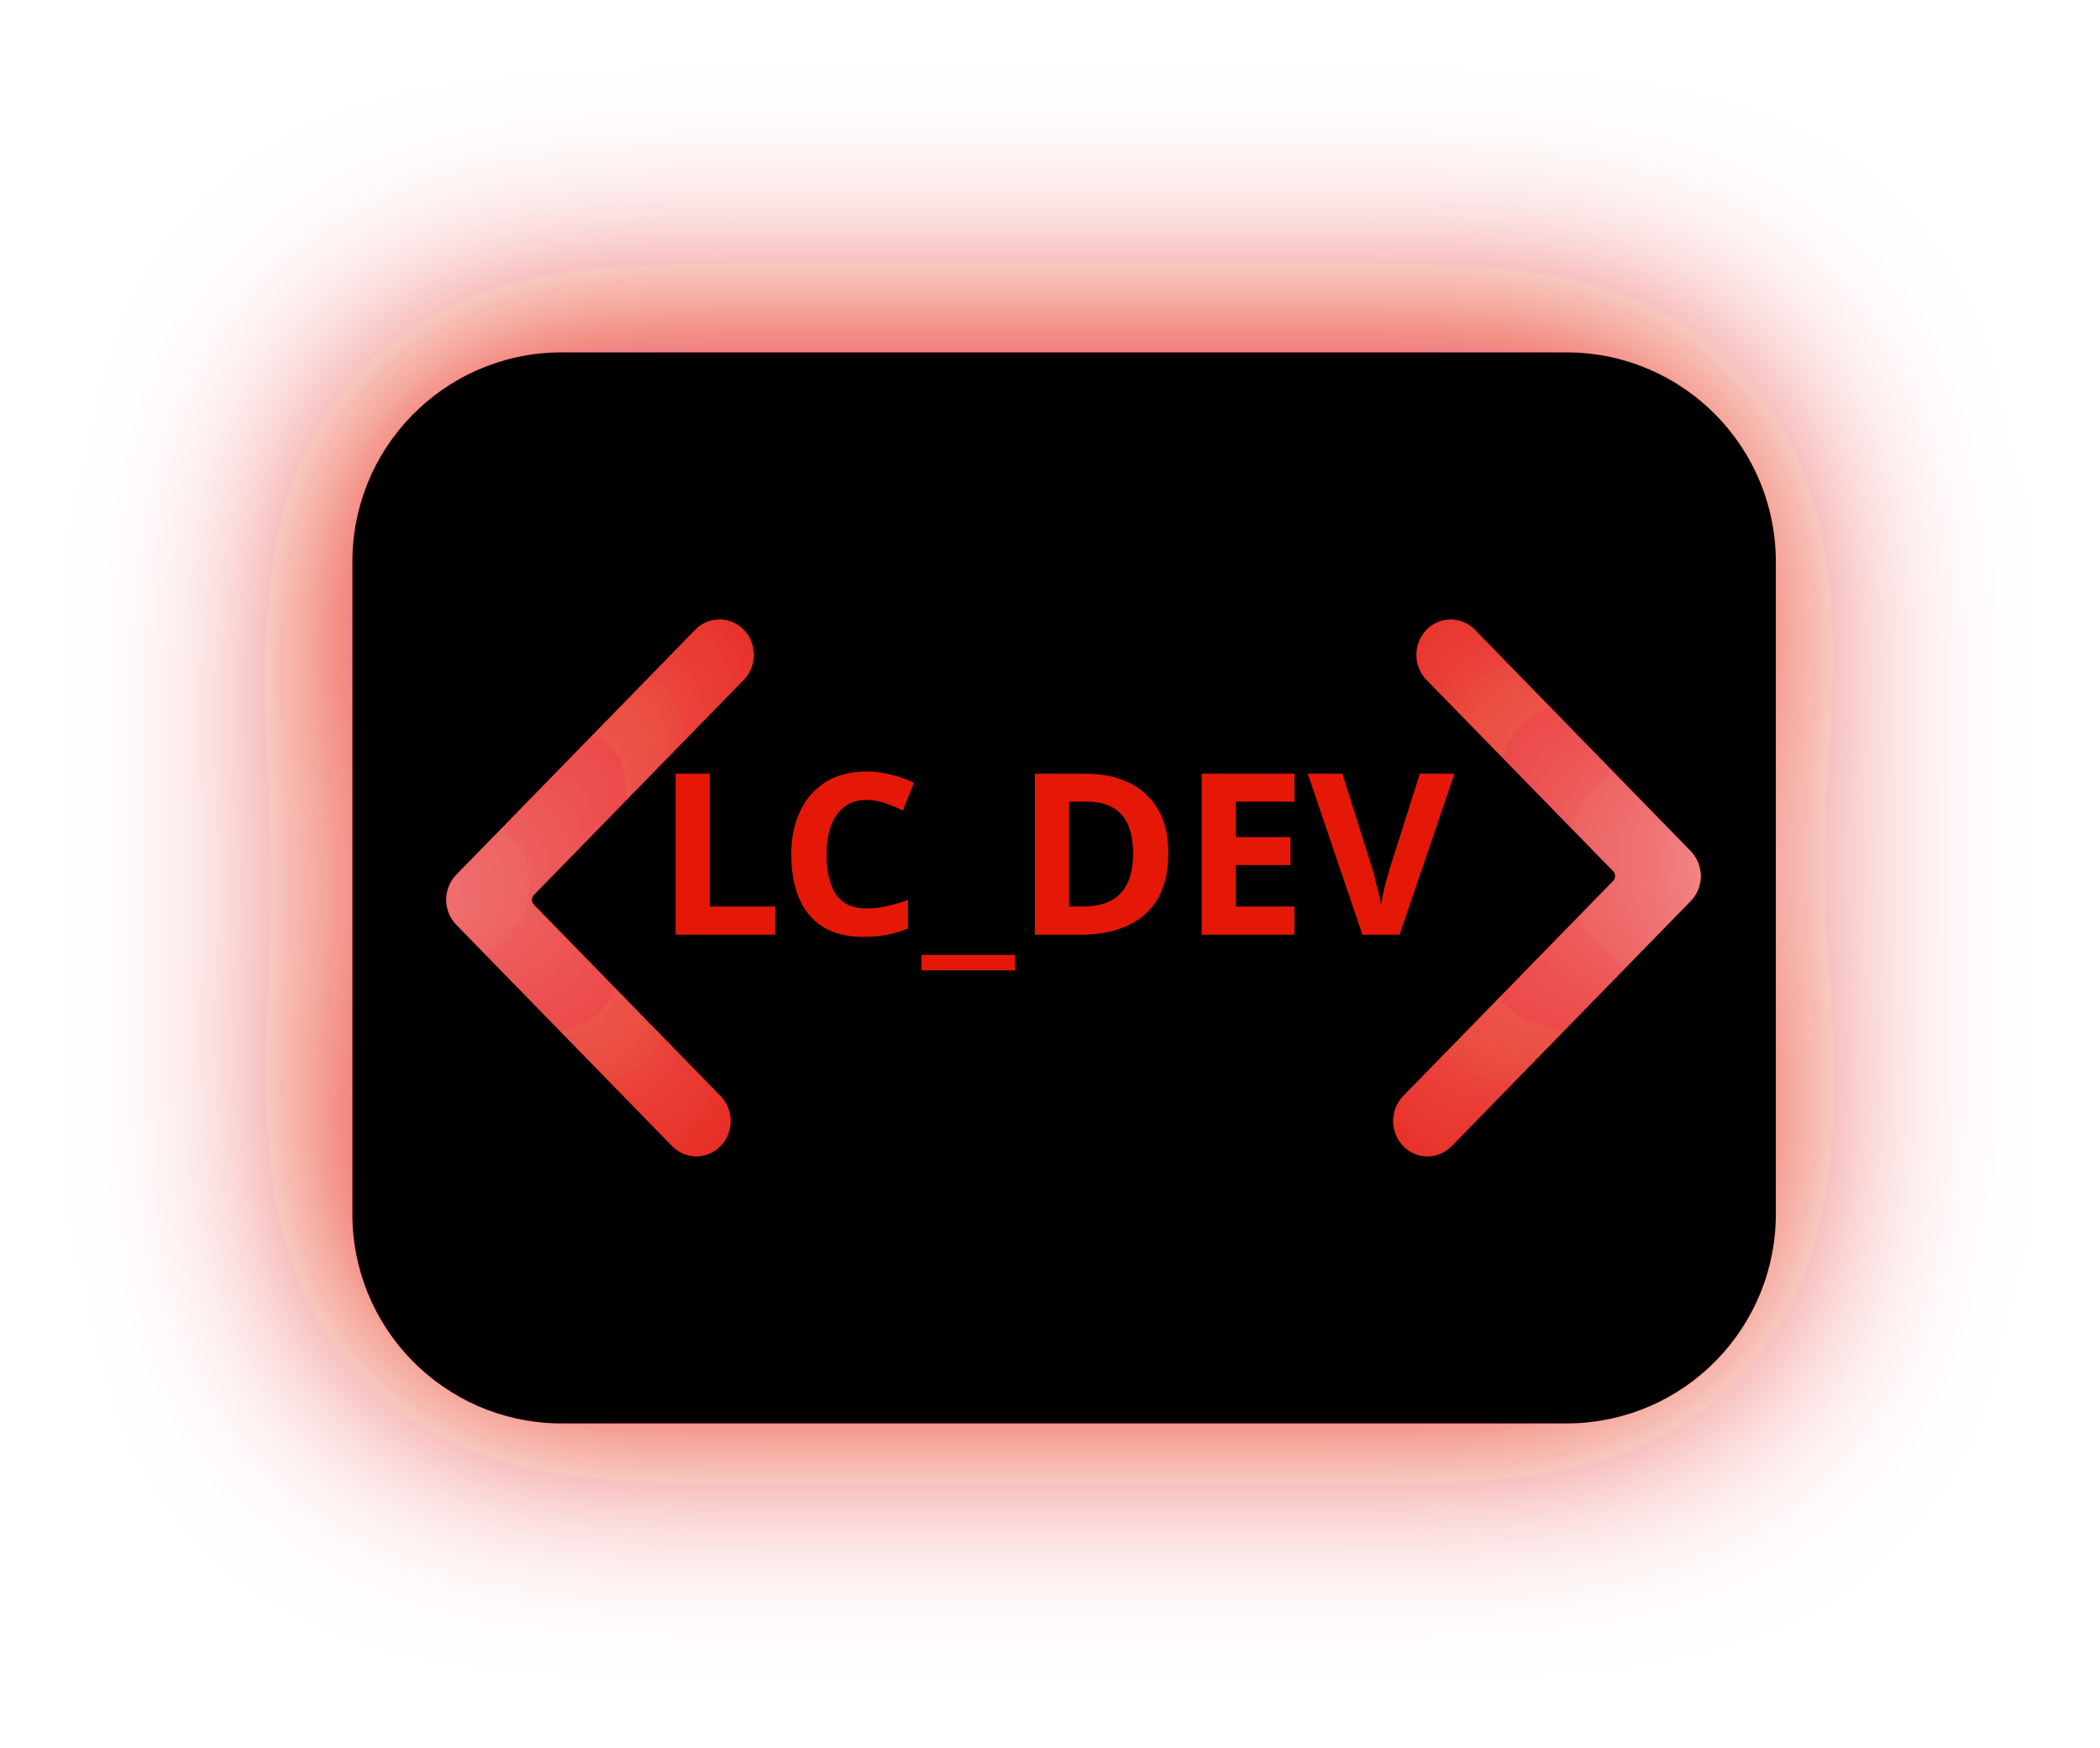
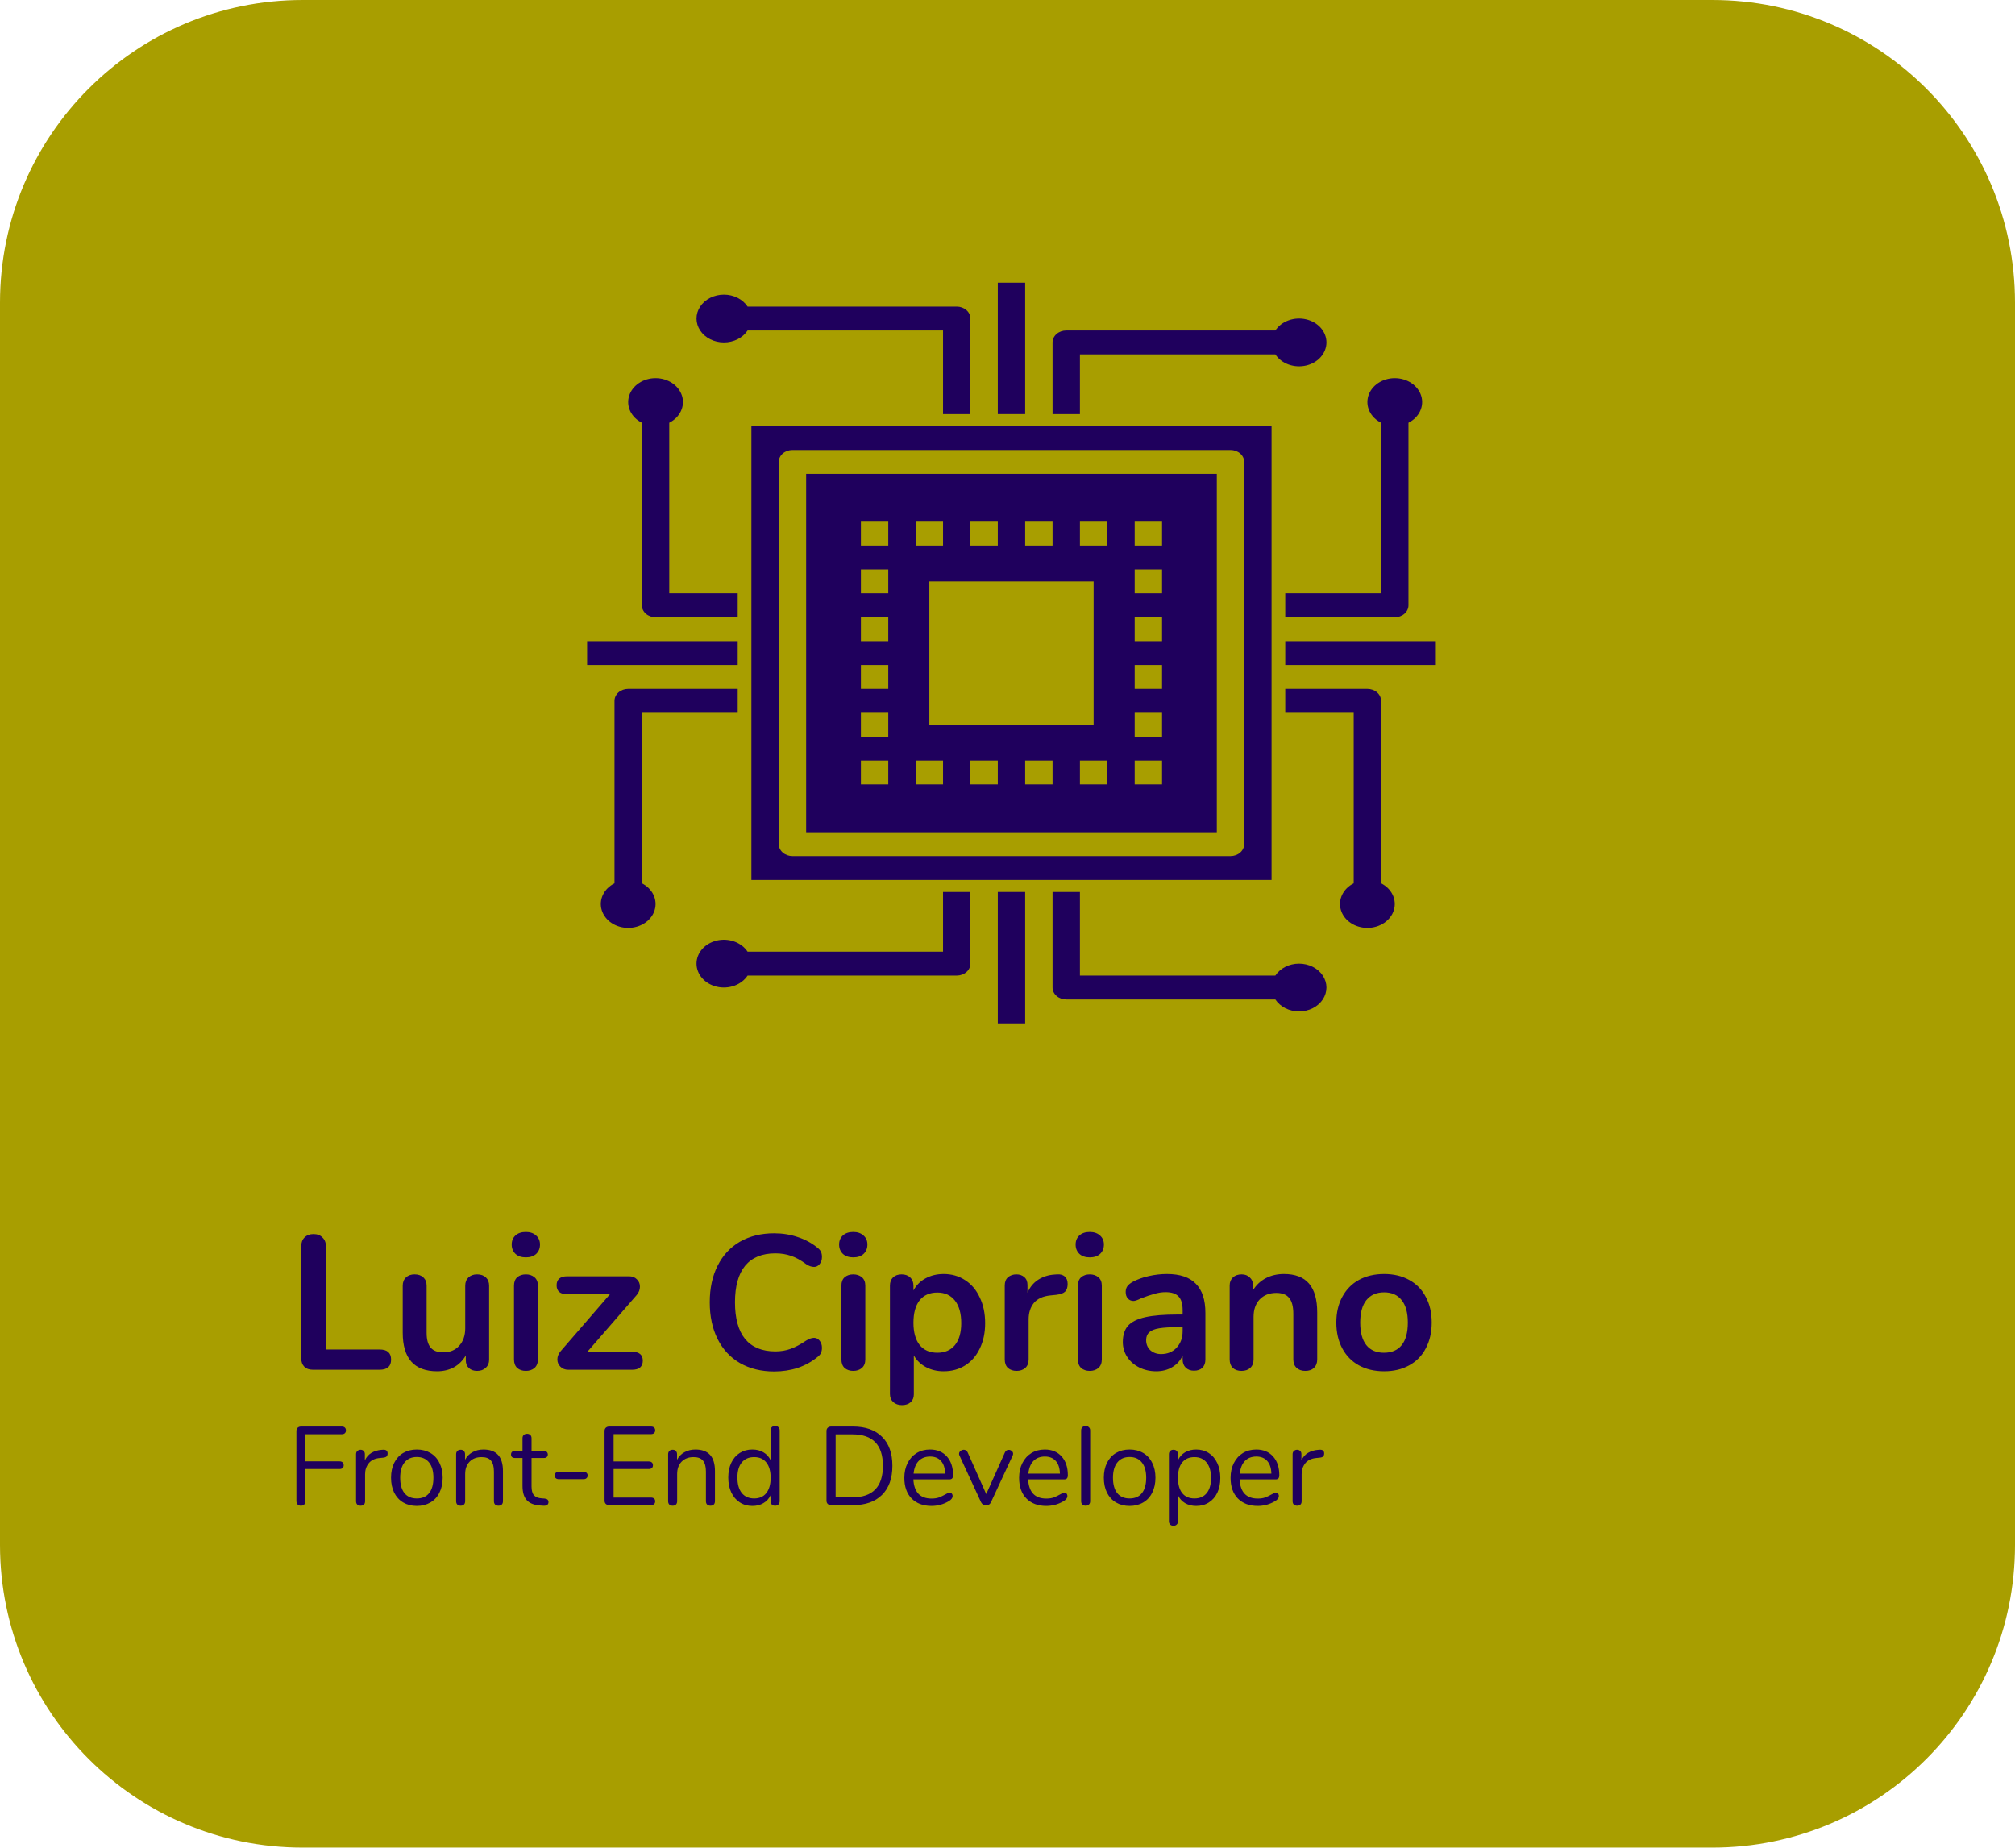
- <svg xmlns="http://www.w3.org/2000/svg" width="149" height="124" viewBox="0 0 149 124">
-   <defs>
-     <filter id="Path_12" x="0" y="0" width="149" height="124" filterUnits="userSpaceOnUse">
-       <feOffset dx="-1" dy="-1" input="SourceAlpha" />
-       <feGaussianBlur stdDeviation="8" result="blur" />
-       <feFlood flood-color="#e51807" />
-       <feComposite operator="in" in2="blur" />
-       <feComposite in="SourceGraphic" />
-     </filter>
-   </defs>
-   <g id="logo" transform="translate(-2218.782 -573.399)">
-     <g id="programming" transform="translate(2244.282 598.899)">
-       <g transform="matrix(1, 0, 0, 1, -25.5, -25.5)" filter="url(#Path_12)">
-         <path id="Path_12-2" data-name="Path 12" d="M85.848,170.741h-71.7A14.351,14.351,0,0,0,0,185.251v45.981a14.351,14.351,0,0,0,14.152,14.509h71.7A14.351,14.351,0,0,0,100,231.232V185.251A14.351,14.351,0,0,0,85.848,170.741ZM27.624,193.824,12.736,209.086l13.24,13.572a3.055,3.055,0,0,1,0,4.246,2.878,2.878,0,0,1-4.143,0l-15.313-15.7a3.055,3.055,0,0,1,0-4.247L23.48,189.577a2.88,2.88,0,0,1,4.145,0,3.059,3.059,0,0,1,0,4.247Zm67.188,15.7L77.854,226.905a2.88,2.88,0,0,1-4.145,0,3.059,3.059,0,0,1,0-4.247L88.6,207.4l-13.24-13.572a3.055,3.055,0,0,1,0-4.247,2.878,2.878,0,0,1,4.143,0l15.312,15.7a3.055,3.055,0,0,1,0,4.247Z" transform="translate(25.5 -145.24)" stroke="#000" stroke-linejoin="round" stroke-width="1" />
-       </g>
-     </g>
-     <text id="LC_DEV" transform="translate(2265.282 639.718)" fill="#e51807" font-size="16" font-family="CourierPrime-Bold, Courier Prime" font-weight="700">
-       <tspan x="0" y="0">LC_DEV</tspan>
-     </text>
-   </g>
+ <svg xmlns="http://www.w3.org/2000/svg" width="253" height="232" viewBox="0 0 253 232" fill="none">
+   <rect width="253" height="232" rx="38" fill="#A89E00" />
+   <path d="M39.288 172C38.824 172 38.464 171.872 38.208 171.616C37.952 171.36 37.824 171.008 37.824 170.56V156.496C37.824 156.032 37.96 155.664 38.232 155.392C38.52 155.104 38.896 154.96 39.36 154.96C39.84 154.96 40.216 155.104 40.488 155.392C40.776 155.664 40.92 156.032 40.92 156.496V169.456H47.664C48.624 169.456 49.104 169.88 49.104 170.728C49.104 171.576 48.624 172 47.664 172H39.288ZM59.902 160.024C60.366 160.024 60.734 160.152 61.006 160.408C61.278 160.664 61.414 161.008 61.414 161.44V170.752C61.414 171.168 61.27 171.504 60.982 171.76C60.71 172.016 60.35 172.144 59.902 172.144C59.47 172.144 59.126 172.024 58.87 171.784C58.614 171.544 58.486 171.216 58.486 170.8V170.2C58.118 170.84 57.622 171.336 56.998 171.688C56.374 172.024 55.67 172.192 54.886 172.192C52.006 172.192 50.566 170.576 50.566 167.344V161.44C50.566 161.008 50.702 160.664 50.974 160.408C51.246 160.152 51.606 160.024 52.054 160.024C52.518 160.024 52.886 160.152 53.158 160.408C53.43 160.664 53.566 161.008 53.566 161.44V167.368C53.566 168.2 53.734 168.816 54.07 169.216C54.406 169.616 54.934 169.816 55.654 169.816C56.486 169.816 57.15 169.544 57.646 169C58.158 168.44 58.414 167.704 58.414 166.792V161.44C58.414 161.008 58.55 160.664 58.822 160.408C59.094 160.152 59.454 160.024 59.902 160.024ZM66.025 172.144C65.593 172.144 65.233 172.024 64.945 171.784C64.673 171.528 64.537 171.168 64.537 170.704V161.44C64.537 160.976 64.673 160.624 64.945 160.384C65.233 160.144 65.593 160.024 66.025 160.024C66.457 160.024 66.817 160.144 67.105 160.384C67.393 160.624 67.537 160.976 67.537 161.44V170.704C67.537 171.168 67.393 171.528 67.105 171.784C66.817 172.024 66.457 172.144 66.025 172.144ZM66.025 157.888C65.481 157.888 65.049 157.744 64.729 157.456C64.409 157.152 64.249 156.76 64.249 156.28C64.249 155.8 64.409 155.416 64.729 155.128C65.049 154.84 65.481 154.696 66.025 154.696C66.553 154.696 66.977 154.84 67.297 155.128C67.633 155.416 67.801 155.8 67.801 156.28C67.801 156.76 67.641 157.152 67.321 157.456C67.001 157.744 66.569 157.888 66.025 157.888ZM79.366 169.744C80.262 169.744 80.71 170.12 80.71 170.872C80.71 171.224 80.598 171.504 80.374 171.712C80.15 171.904 79.814 172 79.366 172H71.35C70.95 172 70.622 171.872 70.366 171.616C70.11 171.36 69.982 171.056 69.982 170.704C69.982 170.336 70.126 169.984 70.414 169.648L76.582 162.52H71.23C70.782 162.52 70.446 162.424 70.222 162.232C69.998 162.04 69.886 161.76 69.886 161.392C69.886 161.024 69.998 160.744 70.222 160.552C70.446 160.36 70.782 160.264 71.23 160.264H78.982C79.398 160.264 79.726 160.392 79.966 160.648C80.222 160.888 80.35 161.192 80.35 161.56C80.35 161.944 80.214 162.296 79.942 162.616L73.75 169.744H79.366ZM97.204 172.216C95.572 172.216 94.14 171.864 92.908 171.16C91.692 170.456 90.756 169.448 90.1 168.136C89.444 166.824 89.116 165.288 89.116 163.528C89.116 161.768 89.444 160.24 90.1 158.944C90.756 157.632 91.692 156.624 92.908 155.92C94.14 155.216 95.572 154.864 97.204 154.864C98.26 154.864 99.252 155.024 100.18 155.344C101.108 155.648 101.932 156.096 102.652 156.688C102.86 156.848 103.004 157.016 103.084 157.192C103.164 157.368 103.204 157.584 103.204 157.84C103.204 158.192 103.108 158.488 102.916 158.728C102.724 158.968 102.492 159.088 102.22 159.088C101.9 159.088 101.572 158.976 101.236 158.752C100.548 158.24 99.908 157.888 99.316 157.696C98.724 157.488 98.068 157.384 97.348 157.384C95.684 157.384 94.42 157.904 93.556 158.944C92.708 159.984 92.284 161.512 92.284 163.528C92.284 165.56 92.708 167.096 93.556 168.136C94.42 169.176 95.684 169.696 97.348 169.696C98.036 169.696 98.668 169.592 99.244 169.384C99.836 169.176 100.5 168.824 101.236 168.328C101.396 168.232 101.556 168.152 101.716 168.088C101.876 168.024 102.044 167.992 102.22 167.992C102.492 167.992 102.724 168.112 102.916 168.352C103.108 168.592 103.204 168.888 103.204 169.24C103.204 169.48 103.164 169.696 103.084 169.888C103.004 170.064 102.86 170.232 102.652 170.392C101.932 170.984 101.108 171.44 100.18 171.76C99.252 172.064 98.26 172.216 97.204 172.216ZM107.134 172.144C106.702 172.144 106.342 172.024 106.054 171.784C105.782 171.528 105.646 171.168 105.646 170.704V161.44C105.646 160.976 105.782 160.624 106.054 160.384C106.342 160.144 106.702 160.024 107.134 160.024C107.566 160.024 107.926 160.144 108.214 160.384C108.502 160.624 108.646 160.976 108.646 161.44V170.704C108.646 171.168 108.502 171.528 108.214 171.784C107.926 172.024 107.566 172.144 107.134 172.144ZM107.134 157.888C106.59 157.888 106.158 157.744 105.838 157.456C105.518 157.152 105.358 156.76 105.358 156.28C105.358 155.8 105.518 155.416 105.838 155.128C106.158 154.84 106.59 154.696 107.134 154.696C107.662 154.696 108.086 154.84 108.406 155.128C108.742 155.416 108.91 155.8 108.91 156.28C108.91 156.76 108.75 157.152 108.43 157.456C108.11 157.744 107.678 157.888 107.134 157.888ZM118.484 159.976C119.492 159.976 120.388 160.232 121.172 160.744C121.972 161.256 122.588 161.984 123.02 162.928C123.468 163.856 123.692 164.928 123.692 166.144C123.692 167.36 123.468 168.424 123.02 169.336C122.588 170.248 121.98 170.952 121.196 171.448C120.412 171.944 119.508 172.192 118.484 172.192C117.652 172.192 116.908 172.016 116.252 171.664C115.596 171.312 115.092 170.824 114.74 170.2V175.096C114.74 175.512 114.604 175.84 114.332 176.08C114.06 176.32 113.7 176.44 113.252 176.44C112.804 176.44 112.436 176.312 112.148 176.056C111.876 175.8 111.74 175.464 111.74 175.048V161.44C111.74 161.008 111.868 160.664 112.124 160.408C112.396 160.152 112.756 160.024 113.204 160.024C113.652 160.024 114.012 160.152 114.284 160.408C114.556 160.664 114.692 161.008 114.692 161.44V162.04C115.044 161.384 115.548 160.88 116.204 160.528C116.876 160.16 117.636 159.976 118.484 159.976ZM117.692 169.864C118.636 169.864 119.372 169.544 119.9 168.904C120.428 168.248 120.692 167.328 120.692 166.144C120.692 164.928 120.428 163.984 119.9 163.312C119.372 162.64 118.636 162.304 117.692 162.304C116.732 162.304 115.988 162.632 115.46 163.288C114.948 163.944 114.692 164.88 114.692 166.096C114.692 167.296 114.948 168.224 115.46 168.88C115.988 169.536 116.732 169.864 117.692 169.864ZM132.706 160.024C133.122 159.992 133.45 160.08 133.69 160.288C133.93 160.496 134.05 160.808 134.05 161.224C134.05 161.656 133.946 161.976 133.738 162.184C133.53 162.392 133.154 162.528 132.61 162.592L131.89 162.664C130.946 162.76 130.25 163.08 129.802 163.624C129.37 164.168 129.154 164.848 129.154 165.664V170.704C129.154 171.168 129.01 171.528 128.722 171.784C128.434 172.024 128.074 172.144 127.642 172.144C127.21 172.144 126.85 172.024 126.562 171.784C126.29 171.528 126.154 171.168 126.154 170.704V161.416C126.154 160.968 126.29 160.624 126.562 160.384C126.85 160.144 127.202 160.024 127.618 160.024C128.034 160.024 128.37 160.144 128.626 160.384C128.882 160.608 129.01 160.936 129.01 161.368V162.328C129.314 161.624 129.762 161.08 130.354 160.696C130.962 160.312 131.634 160.096 132.37 160.048L132.706 160.024ZM136.829 172.144C136.397 172.144 136.037 172.024 135.749 171.784C135.477 171.528 135.341 171.168 135.341 170.704V161.44C135.341 160.976 135.477 160.624 135.749 160.384C136.037 160.144 136.397 160.024 136.829 160.024C137.261 160.024 137.621 160.144 137.909 160.384C138.197 160.624 138.341 160.976 138.341 161.44V170.704C138.341 171.168 138.197 171.528 137.909 171.784C137.621 172.024 137.261 172.144 136.829 172.144ZM136.829 157.888C136.285 157.888 135.853 157.744 135.533 157.456C135.213 157.152 135.053 156.76 135.053 156.28C135.053 155.8 135.213 155.416 135.533 155.128C135.853 154.84 136.285 154.696 136.829 154.696C137.357 154.696 137.781 154.84 138.101 155.128C138.437 155.416 138.605 155.8 138.605 156.28C138.605 156.76 138.445 157.152 138.125 157.456C137.805 157.744 137.373 157.888 136.829 157.888ZM146.523 159.976C148.155 159.976 149.363 160.384 150.147 161.2C150.947 162 151.347 163.224 151.347 164.872V170.728C151.347 171.16 151.219 171.504 150.963 171.76C150.707 172 150.355 172.12 149.907 172.12C149.491 172.12 149.147 171.992 148.875 171.736C148.619 171.48 148.491 171.144 148.491 170.728V170.2C148.219 170.824 147.787 171.312 147.195 171.664C146.619 172.016 145.947 172.192 145.179 172.192C144.395 172.192 143.683 172.032 143.043 171.712C142.403 171.392 141.899 170.952 141.531 170.392C141.163 169.832 140.979 169.208 140.979 168.52C140.979 167.656 141.195 166.976 141.627 166.48C142.075 165.984 142.795 165.624 143.787 165.4C144.779 165.176 146.147 165.064 147.891 165.064H148.491V164.512C148.491 163.728 148.323 163.16 147.987 162.808C147.651 162.44 147.107 162.256 146.355 162.256C145.891 162.256 145.419 162.328 144.939 162.472C144.459 162.6 143.891 162.792 143.235 163.048C142.819 163.256 142.515 163.36 142.323 163.36C142.035 163.36 141.795 163.256 141.603 163.048C141.427 162.84 141.339 162.568 141.339 162.232C141.339 161.96 141.403 161.728 141.531 161.536C141.675 161.328 141.907 161.136 142.227 160.96C142.787 160.656 143.451 160.416 144.219 160.24C145.003 160.064 145.771 159.976 146.523 159.976ZM145.779 170.032C146.579 170.032 147.227 169.768 147.723 169.24C148.235 168.696 148.491 168 148.491 167.152V166.648H148.059C146.987 166.648 146.155 166.696 145.563 166.792C144.971 166.888 144.547 167.056 144.291 167.296C144.035 167.536 143.907 167.864 143.907 168.28C143.907 168.792 144.083 169.216 144.435 169.552C144.803 169.872 145.251 170.032 145.779 170.032ZM161.212 159.976C162.62 159.976 163.668 160.376 164.356 161.176C165.044 161.976 165.388 163.184 165.388 164.8V170.704C165.388 171.152 165.252 171.504 164.98 171.76C164.724 172.016 164.364 172.144 163.9 172.144C163.436 172.144 163.068 172.016 162.796 171.76C162.524 171.504 162.388 171.152 162.388 170.704V164.968C162.388 164.056 162.212 163.392 161.86 162.976C161.524 162.56 160.988 162.352 160.252 162.352C159.388 162.352 158.692 162.624 158.164 163.168C157.652 163.712 157.396 164.44 157.396 165.352V170.704C157.396 171.152 157.26 171.504 156.988 171.76C156.716 172.016 156.348 172.144 155.884 172.144C155.42 172.144 155.052 172.016 154.78 171.76C154.524 171.504 154.396 171.152 154.396 170.704V161.416C154.396 161 154.532 160.664 154.804 160.408C155.076 160.152 155.444 160.024 155.908 160.024C156.324 160.024 156.66 160.152 156.916 160.408C157.188 160.648 157.324 160.968 157.324 161.368V162.016C157.724 161.36 158.26 160.856 158.932 160.504C159.604 160.152 160.364 159.976 161.212 159.976ZM173.787 172.192C172.587 172.192 171.531 171.944 170.619 171.448C169.723 170.952 169.027 170.24 168.531 169.312C168.035 168.384 167.787 167.304 167.787 166.072C167.787 164.84 168.035 163.768 168.531 162.856C169.027 161.928 169.723 161.216 170.619 160.72C171.531 160.224 172.587 159.976 173.787 159.976C174.987 159.976 176.035 160.224 176.931 160.72C177.843 161.216 178.539 161.928 179.019 162.856C179.515 163.768 179.763 164.84 179.763 166.072C179.763 167.304 179.515 168.384 179.019 169.312C178.539 170.24 177.843 170.952 176.931 171.448C176.035 171.944 174.987 172.192 173.787 172.192ZM173.763 169.864C174.739 169.864 175.483 169.544 175.995 168.904C176.507 168.264 176.763 167.32 176.763 166.072C176.763 164.84 176.507 163.904 175.995 163.264C175.483 162.608 174.747 162.28 173.787 162.28C172.827 162.28 172.083 162.608 171.555 163.264C171.043 163.904 170.787 164.84 170.787 166.072C170.787 167.32 171.043 168.264 171.555 168.904C172.067 169.544 172.803 169.864 173.763 169.864Z" fill="#1F005D" />
+   <path d="M37.792 189.07C37.615 189.07 37.475 189.019 37.372 188.916C37.269 188.804 37.218 188.659 37.218 188.482V179.69C37.218 179.522 37.269 179.387 37.372 179.284C37.484 179.181 37.629 179.13 37.806 179.13H42.902C43.07 179.13 43.201 179.172 43.294 179.256C43.387 179.34 43.434 179.461 43.434 179.62C43.434 179.769 43.387 179.886 43.294 179.97C43.201 180.054 43.07 180.096 42.902 180.096H38.352V183.498H42.622C42.79 183.498 42.921 183.54 43.014 183.624C43.107 183.708 43.154 183.829 43.154 183.988C43.154 184.137 43.107 184.254 43.014 184.338C42.921 184.422 42.79 184.464 42.622 184.464H38.352V188.482C38.352 188.659 38.301 188.804 38.198 188.916C38.105 189.019 37.969 189.07 37.792 189.07ZM48.08 182.042C48.472 182.014 48.668 182.173 48.668 182.518C48.668 182.667 48.626 182.789 48.542 182.882C48.458 182.966 48.314 183.017 48.108 183.036L47.688 183.078C47.063 183.134 46.596 183.358 46.288 183.75C45.99 184.133 45.84 184.585 45.84 185.108V188.51C45.84 188.697 45.789 188.837 45.686 188.93C45.584 189.023 45.448 189.07 45.28 189.07C45.112 189.07 44.972 189.023 44.86 188.93C44.758 188.827 44.706 188.687 44.706 188.51V182.602C44.706 182.425 44.762 182.289 44.874 182.196C44.986 182.093 45.122 182.042 45.28 182.042C45.43 182.042 45.556 182.093 45.658 182.196C45.761 182.289 45.812 182.42 45.812 182.588V183.372C46.008 182.961 46.284 182.649 46.638 182.434C47.002 182.219 47.418 182.093 47.884 182.056L48.08 182.042ZM52.333 189.098C51.689 189.098 51.12 188.953 50.625 188.664C50.14 188.375 49.762 187.964 49.491 187.432C49.23 186.891 49.099 186.265 49.099 185.556C49.099 184.847 49.23 184.226 49.491 183.694C49.762 183.153 50.14 182.737 50.625 182.448C51.12 182.159 51.689 182.014 52.333 182.014C52.977 182.014 53.546 182.159 54.041 182.448C54.536 182.737 54.914 183.153 55.175 183.694C55.446 184.226 55.581 184.847 55.581 185.556C55.581 186.265 55.446 186.891 55.175 187.432C54.914 187.964 54.536 188.375 54.041 188.664C53.546 188.953 52.977 189.098 52.333 189.098ZM52.333 188.16C53.005 188.16 53.518 187.941 53.873 187.502C54.237 187.054 54.419 186.405 54.419 185.556C54.419 184.725 54.237 184.086 53.873 183.638C53.509 183.181 52.996 182.952 52.333 182.952C51.67 182.952 51.157 183.181 50.793 183.638C50.429 184.086 50.247 184.725 50.247 185.556C50.247 186.396 50.424 187.04 50.779 187.488C51.143 187.936 51.661 188.16 52.333 188.16ZM60.701 182.014C62.334 182.014 63.151 182.915 63.151 184.716V188.51C63.151 188.687 63.099 188.827 62.997 188.93C62.903 189.023 62.768 189.07 62.591 189.07C62.413 189.07 62.273 189.023 62.171 188.93C62.068 188.827 62.017 188.687 62.017 188.51V184.786C62.017 184.151 61.891 183.689 61.639 183.4C61.396 183.111 61.004 182.966 60.463 182.966C59.837 182.966 59.338 183.157 58.965 183.54C58.591 183.923 58.405 184.441 58.405 185.094V188.51C58.405 188.687 58.353 188.827 58.251 188.93C58.157 189.023 58.022 189.07 57.845 189.07C57.667 189.07 57.527 189.023 57.425 188.93C57.322 188.827 57.271 188.687 57.271 188.51V182.602C57.271 182.434 57.322 182.299 57.425 182.196C57.527 182.093 57.667 182.042 57.845 182.042C58.013 182.042 58.143 182.093 58.237 182.196C58.339 182.299 58.391 182.429 58.391 182.588V183.302C58.615 182.882 58.927 182.565 59.329 182.35C59.73 182.126 60.187 182.014 60.701 182.014ZM68.378 188.174C68.704 188.202 68.868 188.351 68.868 188.622C68.868 188.781 68.807 188.902 68.686 188.986C68.574 189.061 68.401 189.089 68.168 189.07L67.79 189.042C67.043 188.986 66.492 188.762 66.138 188.37C65.783 187.978 65.606 187.385 65.606 186.592V183.078H64.668C64.509 183.078 64.383 183.041 64.29 182.966C64.206 182.882 64.164 182.775 64.164 182.644C64.164 182.504 64.206 182.392 64.29 182.308C64.383 182.224 64.509 182.182 64.668 182.182H65.606V180.6C65.606 180.423 65.657 180.287 65.76 180.194C65.862 180.091 66.002 180.04 66.18 180.04C66.348 180.04 66.483 180.091 66.586 180.194C66.688 180.287 66.74 180.423 66.74 180.6V182.182H68.294C68.443 182.182 68.56 182.224 68.644 182.308C68.737 182.392 68.784 182.504 68.784 182.644C68.784 182.775 68.737 182.882 68.644 182.966C68.56 183.041 68.443 183.078 68.294 183.078H66.74V186.648C66.74 187.161 66.842 187.535 67.048 187.768C67.262 187.992 67.58 188.118 68 188.146L68.378 188.174ZM70.172 185.738C70.004 185.738 69.874 185.696 69.78 185.612C69.696 185.528 69.654 185.416 69.654 185.276C69.654 185.136 69.696 185.024 69.78 184.94C69.874 184.847 70.004 184.8 70.172 184.8H73.252C73.43 184.8 73.56 184.847 73.644 184.94C73.737 185.024 73.784 185.136 73.784 185.276C73.784 185.416 73.737 185.528 73.644 185.612C73.56 185.696 73.43 185.738 73.252 185.738H70.172ZM76.497 189C76.32 189 76.175 188.949 76.063 188.846C75.961 188.743 75.909 188.608 75.909 188.44V179.69C75.909 179.522 75.961 179.387 76.063 179.284C76.175 179.181 76.32 179.13 76.497 179.13H81.733C81.901 179.13 82.032 179.172 82.125 179.256C82.219 179.34 82.265 179.457 82.265 179.606C82.265 179.755 82.219 179.872 82.125 179.956C82.032 180.04 81.901 180.082 81.733 180.082H77.043V183.512H81.453C81.621 183.512 81.752 183.554 81.845 183.638C81.939 183.722 81.985 183.839 81.985 183.988C81.985 184.137 81.939 184.254 81.845 184.338C81.752 184.422 81.621 184.464 81.453 184.464H77.043V188.048H81.733C81.901 188.048 82.032 188.09 82.125 188.174C82.219 188.249 82.265 188.365 82.265 188.524C82.265 188.673 82.219 188.79 82.125 188.874C82.032 188.958 81.901 189 81.733 189H76.497ZM87.32 182.014C88.953 182.014 89.77 182.915 89.77 184.716V188.51C89.77 188.687 89.719 188.827 89.616 188.93C89.522 189.023 89.387 189.07 89.21 189.07C89.032 189.07 88.892 189.023 88.79 188.93C88.687 188.827 88.636 188.687 88.636 188.51V184.786C88.636 184.151 88.51 183.689 88.258 183.4C88.015 183.111 87.623 182.966 87.082 182.966C86.457 182.966 85.957 183.157 85.584 183.54C85.21 183.923 85.024 184.441 85.024 185.094V188.51C85.024 188.687 84.972 188.827 84.87 188.93C84.776 189.023 84.641 189.07 84.464 189.07C84.287 189.07 84.147 189.023 84.044 188.93C83.941 188.827 83.89 188.687 83.89 188.51V182.602C83.89 182.434 83.941 182.299 84.044 182.196C84.147 182.093 84.287 182.042 84.464 182.042C84.632 182.042 84.763 182.093 84.856 182.196C84.959 182.299 85.01 182.429 85.01 182.588V183.302C85.234 182.882 85.546 182.565 85.948 182.35C86.349 182.126 86.806 182.014 87.32 182.014ZM97.321 179.06C97.498 179.06 97.638 179.111 97.741 179.214C97.844 179.317 97.895 179.447 97.895 179.606V188.51C97.895 188.678 97.844 188.813 97.741 188.916C97.638 189.019 97.498 189.07 97.321 189.07C97.144 189.07 97.004 189.019 96.901 188.916C96.808 188.813 96.761 188.678 96.761 188.51V187.754C96.555 188.183 96.252 188.515 95.851 188.748C95.459 188.981 94.997 189.098 94.465 189.098C93.868 189.098 93.34 188.949 92.883 188.65C92.425 188.351 92.071 187.936 91.819 187.404C91.567 186.863 91.441 186.237 91.441 185.528C91.441 184.828 91.567 184.212 91.819 183.68C92.071 183.148 92.425 182.737 92.883 182.448C93.34 182.159 93.868 182.014 94.465 182.014C94.997 182.014 95.459 182.131 95.851 182.364C96.252 182.597 96.555 182.929 96.761 183.358V179.606C96.761 179.438 96.808 179.307 96.901 179.214C97.004 179.111 97.144 179.06 97.321 179.06ZM94.689 188.16C95.352 188.16 95.86 187.936 96.215 187.488C96.579 187.031 96.761 186.387 96.761 185.556C96.761 184.725 96.579 184.086 96.215 183.638C95.86 183.19 95.352 182.966 94.689 182.966C94.026 182.966 93.508 183.19 93.135 183.638C92.771 184.086 92.589 184.716 92.589 185.528C92.589 186.359 92.771 187.007 93.135 187.474C93.508 187.931 94.026 188.16 94.689 188.16ZM104.361 189C104.183 189 104.039 188.949 103.927 188.846C103.824 188.743 103.773 188.608 103.773 188.44V179.69C103.773 179.522 103.824 179.387 103.927 179.284C104.039 179.181 104.183 179.13 104.361 179.13H107.091C108.668 179.13 109.886 179.559 110.745 180.418C111.613 181.267 112.047 182.481 112.047 184.058C112.047 185.635 111.613 186.853 110.745 187.712C109.877 188.571 108.659 189 107.091 189H104.361ZM107.021 188.02C109.578 188.02 110.857 186.699 110.857 184.058C110.857 181.426 109.578 180.11 107.021 180.11H104.921V188.02H107.021ZM119.232 187.418C119.335 187.418 119.424 187.46 119.498 187.544C119.573 187.628 119.61 187.735 119.61 187.866C119.61 188.099 119.447 188.314 119.12 188.51C118.784 188.706 118.43 188.855 118.056 188.958C117.683 189.051 117.319 189.098 116.964 189.098C115.91 189.098 115.074 188.785 114.458 188.16C113.852 187.535 113.548 186.671 113.548 185.57C113.548 184.87 113.684 184.254 113.954 183.722C114.225 183.181 114.603 182.761 115.088 182.462C115.583 182.163 116.143 182.014 116.768 182.014C117.655 182.014 118.36 182.303 118.882 182.882C119.405 183.461 119.666 184.245 119.666 185.234C119.666 185.421 119.629 185.556 119.554 185.64C119.48 185.724 119.358 185.766 119.19 185.766H114.682C114.766 187.371 115.527 188.174 116.964 188.174C117.328 188.174 117.641 188.127 117.902 188.034C118.164 187.931 118.444 187.796 118.742 187.628C118.985 187.488 119.148 187.418 119.232 187.418ZM116.782 182.896C116.185 182.896 115.704 183.083 115.34 183.456C114.986 183.829 114.776 184.357 114.71 185.038H118.672C118.654 184.347 118.481 183.82 118.154 183.456C117.828 183.083 117.37 182.896 116.782 182.896ZM126.169 182.392C126.272 182.168 126.435 182.056 126.659 182.056C126.799 182.056 126.925 182.103 127.037 182.196C127.149 182.289 127.205 182.406 127.205 182.546C127.205 182.63 127.186 182.705 127.149 182.77L124.419 188.65C124.363 188.771 124.279 188.869 124.167 188.944C124.055 189.009 123.934 189.042 123.803 189.042C123.682 189.042 123.565 189.009 123.453 188.944C123.341 188.869 123.252 188.771 123.187 188.65L120.471 182.77C120.434 182.705 120.415 182.635 120.415 182.56C120.415 182.42 120.476 182.299 120.597 182.196C120.728 182.093 120.868 182.042 121.017 182.042C121.11 182.042 121.199 182.07 121.283 182.126C121.376 182.182 121.446 182.261 121.493 182.364L123.831 187.614L126.169 182.392ZM133.642 187.418C133.745 187.418 133.834 187.46 133.908 187.544C133.983 187.628 134.02 187.735 134.02 187.866C134.02 188.099 133.857 188.314 133.53 188.51C133.194 188.706 132.84 188.855 132.466 188.958C132.093 189.051 131.729 189.098 131.374 189.098C130.32 189.098 129.484 188.785 128.868 188.16C128.262 187.535 127.958 186.671 127.958 185.57C127.958 184.87 128.094 184.254 128.364 183.722C128.635 183.181 129.013 182.761 129.498 182.462C129.993 182.163 130.553 182.014 131.178 182.014C132.065 182.014 132.77 182.303 133.292 182.882C133.815 183.461 134.076 184.245 134.076 185.234C134.076 185.421 134.039 185.556 133.964 185.64C133.89 185.724 133.768 185.766 133.6 185.766H129.092C129.176 187.371 129.937 188.174 131.374 188.174C131.738 188.174 132.051 188.127 132.312 188.034C132.574 187.931 132.854 187.796 133.152 187.628C133.395 187.488 133.558 187.418 133.642 187.418ZM131.192 182.896C130.595 182.896 130.114 183.083 129.75 183.456C129.396 183.829 129.186 184.357 129.12 185.038H133.082C133.064 184.347 132.891 183.82 132.564 183.456C132.238 183.083 131.78 182.896 131.192 182.896ZM136.321 189.07C136.153 189.07 136.013 189.023 135.901 188.93C135.799 188.827 135.747 188.687 135.747 188.51V179.62C135.747 179.443 135.799 179.307 135.901 179.214C136.013 179.111 136.153 179.06 136.321 179.06C136.48 179.06 136.611 179.111 136.713 179.214C136.825 179.307 136.881 179.443 136.881 179.62V188.51C136.881 188.687 136.825 188.827 136.713 188.93C136.611 189.023 136.48 189.07 136.321 189.07ZM141.829 189.098C141.185 189.098 140.616 188.953 140.121 188.664C139.636 188.375 139.258 187.964 138.987 187.432C138.726 186.891 138.595 186.265 138.595 185.556C138.595 184.847 138.726 184.226 138.987 183.694C139.258 183.153 139.636 182.737 140.121 182.448C140.616 182.159 141.185 182.014 141.829 182.014C142.473 182.014 143.043 182.159 143.537 182.448C144.032 182.737 144.41 183.153 144.671 183.694C144.942 184.226 145.077 184.847 145.077 185.556C145.077 186.265 144.942 186.891 144.671 187.432C144.41 187.964 144.032 188.375 143.537 188.664C143.043 188.953 142.473 189.098 141.829 189.098ZM141.829 188.16C142.501 188.16 143.015 187.941 143.369 187.502C143.733 187.054 143.915 186.405 143.915 185.556C143.915 184.725 143.733 184.086 143.369 183.638C143.005 183.181 142.492 182.952 141.829 182.952C141.167 182.952 140.653 183.181 140.289 183.638C139.925 184.086 139.743 184.725 139.743 185.556C139.743 186.396 139.921 187.04 140.275 187.488C140.639 187.936 141.157 188.16 141.829 188.16ZM150.197 182.014C150.794 182.014 151.321 182.163 151.779 182.462C152.236 182.761 152.591 183.181 152.843 183.722C153.095 184.254 153.221 184.875 153.221 185.584C153.221 186.293 153.095 186.914 152.843 187.446C152.591 187.969 152.236 188.375 151.779 188.664C151.331 188.953 150.803 189.098 150.197 189.098C149.665 189.098 149.198 188.981 148.797 188.748C148.405 188.515 148.106 188.183 147.901 187.754V191.044C147.901 191.212 147.849 191.343 147.747 191.436C147.653 191.539 147.518 191.59 147.341 191.59C147.163 191.59 147.023 191.539 146.921 191.436C146.818 191.333 146.767 191.203 146.767 191.044V182.602C146.767 182.434 146.818 182.299 146.921 182.196C147.023 182.093 147.163 182.042 147.341 182.042C147.518 182.042 147.653 182.093 147.747 182.196C147.849 182.299 147.901 182.434 147.901 182.602V183.358C148.106 182.929 148.405 182.597 148.797 182.364C149.198 182.131 149.665 182.014 150.197 182.014ZM149.973 188.16C150.635 188.16 151.149 187.936 151.513 187.488C151.877 187.04 152.059 186.405 152.059 185.584C152.059 184.763 151.877 184.123 151.513 183.666C151.149 183.199 150.635 182.966 149.973 182.966C149.31 182.966 148.797 183.19 148.433 183.638C148.078 184.086 147.901 184.725 147.901 185.556C147.901 186.387 148.078 187.031 148.433 187.488C148.797 187.936 149.31 188.16 149.973 188.16ZM160.193 187.418C160.296 187.418 160.385 187.46 160.459 187.544C160.534 187.628 160.571 187.735 160.571 187.866C160.571 188.099 160.408 188.314 160.081 188.51C159.745 188.706 159.391 188.855 159.017 188.958C158.644 189.051 158.28 189.098 157.925 189.098C156.871 189.098 156.035 188.785 155.419 188.16C154.813 187.535 154.509 186.671 154.509 185.57C154.509 184.87 154.645 184.254 154.915 183.722C155.186 183.181 155.564 182.761 156.049 182.462C156.544 182.163 157.104 182.014 157.729 182.014C158.616 182.014 159.321 182.303 159.843 182.882C160.366 183.461 160.627 184.245 160.627 185.234C160.627 185.421 160.59 185.556 160.515 185.64C160.441 185.724 160.319 185.766 160.151 185.766H155.643C155.727 187.371 156.488 188.174 157.925 188.174C158.289 188.174 158.602 188.127 158.863 188.034C159.125 187.931 159.405 187.796 159.703 187.628C159.946 187.488 160.109 187.418 160.193 187.418ZM157.743 182.896C157.146 182.896 156.665 183.083 156.301 183.456C155.947 183.829 155.737 184.357 155.671 185.038H159.633C159.615 184.347 159.442 183.82 159.115 183.456C158.789 183.083 158.331 182.896 157.743 182.896ZM165.672 182.042C166.064 182.014 166.26 182.173 166.26 182.518C166.26 182.667 166.218 182.789 166.134 182.882C166.05 182.966 165.905 183.017 165.7 183.036L165.28 183.078C164.655 183.134 164.188 183.358 163.88 183.75C163.581 184.133 163.432 184.585 163.432 185.108V188.51C163.432 188.697 163.381 188.837 163.278 188.93C163.175 189.023 163.04 189.07 162.872 189.07C162.704 189.07 162.564 189.023 162.452 188.93C162.349 188.827 162.298 188.687 162.298 188.51V182.602C162.298 182.425 162.354 182.289 162.466 182.196C162.578 182.093 162.713 182.042 162.872 182.042C163.021 182.042 163.147 182.093 163.25 182.196C163.353 182.289 163.404 182.42 163.404 182.588V183.372C163.6 182.961 163.875 182.649 164.23 182.434C164.594 182.219 165.009 182.093 165.476 182.056L165.672 182.042Z" fill="#1F005D" />
+   <path d="M152.781 59.5H101.219V104.5H152.781V59.5ZM128.719 65.5H132.156V68.5H128.719V65.5ZM137.312 73V91H116.688V73H137.312ZM121.844 65.5H125.281V68.5H121.844V65.5ZM114.969 65.5H118.406V68.5H114.969V65.5ZM111.531 98.5H108.094V95.5H111.531V98.5ZM111.531 92.5H108.094V89.5H111.531V92.5ZM111.531 86.5H108.094V83.5H111.531V86.5ZM111.531 80.5H108.094V77.5H111.531V80.5ZM111.531 74.5H108.094V71.5H111.531V74.5ZM111.531 68.5H108.094V65.5H111.531V68.5ZM118.406 98.5H114.969V95.5H118.406V98.5ZM125.281 98.5H121.844V95.5H125.281V98.5ZM132.156 98.5H128.719V95.5H132.156V98.5ZM139.031 98.5H135.594V95.5H139.031V98.5ZM139.031 68.5H135.594V65.5H139.031V68.5ZM145.906 98.5H142.469V95.5H145.906V98.5ZM145.906 92.5H142.469V89.5H145.906V92.5ZM145.906 86.5H142.469V83.5H145.906V86.5ZM145.906 80.5H142.469V77.5H145.906V80.5ZM145.906 74.5H142.469V71.5H145.906V74.5ZM145.906 68.5H142.469V65.5H145.906V68.5Z" fill="#1F005D" />
+   <path d="M94.344 110.5H159.656V53.5H94.344V110.5ZM97.781 58C97.781 57.602 97.962 57.221 98.285 56.939C98.607 56.658 99.044 56.5 99.5 56.5H154.5C154.956 56.5 155.393 56.658 155.715 56.939C156.038 57.221 156.219 57.602 156.219 58V106C156.219 106.398 156.038 106.779 155.715 107.061C155.393 107.342 154.956 107.5 154.5 107.5H99.5C99.044 107.5 98.607 107.342 98.285 107.061C97.962 106.779 97.781 106.398 97.781 106V58Z" fill="#1F005D" />
+   <path d="M125.281 35.5H128.719V52H125.281V35.5Z" fill="#1F005D" />
+   <path d="M90.906 43C91.507 42.998 92.097 42.859 92.617 42.596C93.137 42.333 93.568 41.955 93.868 41.5H118.406V52H121.844V40C121.844 39.602 121.663 39.221 121.34 38.939C121.018 38.658 120.581 38.5 120.125 38.5H93.868C93.566 38.043 93.131 37.664 92.608 37.401C92.085 37.138 91.491 36.999 90.887 37C90.283 37.001 89.69 37.14 89.167 37.404C88.644 37.669 88.211 38.049 87.91 38.506C87.609 38.963 87.452 39.481 87.453 40.008C87.455 40.536 87.616 41.053 87.92 41.509C88.223 41.965 88.659 42.342 89.184 42.604C89.708 42.866 90.302 43.002 90.906 43Z" fill="#1F005D" />
+   <path d="M135.594 44.5H160.132C160.511 45.072 161.095 45.519 161.794 45.772C162.493 46.024 163.268 46.069 163.999 45.898C164.73 45.727 165.376 45.35 165.836 44.826C166.297 44.302 166.547 43.66 166.547 43C166.547 42.34 166.297 41.698 165.836 41.174C165.376 40.65 164.73 40.273 163.999 40.102C163.268 39.931 162.493 39.976 161.794 40.228C161.095 40.481 160.511 40.928 160.132 41.5H133.875C133.419 41.5 132.982 41.658 132.66 41.939C132.337 42.221 132.156 42.602 132.156 43V52H135.594V44.5Z" fill="#1F005D" />
+   <path d="M73.719 80.5H92.625V83.5H73.719V80.5Z" fill="#1F005D" />
+   <path d="M80.594 110.916V89.5H92.625V86.5H78.875C78.419 86.5 77.982 86.658 77.66 86.939C77.337 87.221 77.156 87.602 77.156 88V110.916C76.501 111.246 75.989 111.755 75.699 112.366C75.41 112.976 75.359 113.652 75.555 114.29C75.751 114.928 76.182 115.492 76.782 115.894C77.383 116.296 78.118 116.514 78.875 116.514C79.632 116.514 80.367 116.296 80.968 115.894C81.568 115.492 81.999 114.928 82.195 114.29C82.391 113.652 82.34 112.976 82.051 112.366C81.761 111.755 81.249 111.246 80.594 110.916V110.916Z" fill="#1F005D" />
+   <path d="M80.594 53.084V76C80.594 76.398 80.775 76.779 81.097 77.061C81.419 77.342 81.857 77.5 82.312 77.5H92.625V74.5H84.031V53.084C84.687 52.754 85.199 52.245 85.488 51.635C85.778 51.024 85.829 50.348 85.633 49.71C85.437 49.072 85.005 48.508 84.405 48.106C83.805 47.704 83.069 47.486 82.312 47.486C81.556 47.486 80.82 47.704 80.22 48.106C79.62 48.508 79.188 49.072 78.992 49.71C78.796 50.348 78.847 51.024 79.137 51.635C79.426 52.245 79.938 52.754 80.594 53.084V53.084Z" fill="#1F005D" />
+   <path d="M161.375 80.5H180.281V83.5H161.375V80.5Z" fill="#1F005D" />
+   <path d="M173.406 53.084V74.5H161.375V77.5H175.125C175.581 77.5 176.018 77.342 176.34 77.061C176.663 76.779 176.844 76.398 176.844 76V53.084C177.499 52.754 178.011 52.245 178.301 51.635C178.59 51.024 178.641 50.348 178.445 49.71C178.25 49.072 177.818 48.508 177.218 48.106C176.617 47.704 175.882 47.486 175.125 47.486C174.368 47.486 173.633 47.704 173.032 48.106C172.432 48.508 172 49.072 171.805 49.71C171.609 50.348 171.66 51.024 171.949 51.635C172.239 52.245 172.751 52.754 173.406 53.084Z" fill="#1F005D" />
+   <path d="M173.406 110.916V88C173.406 87.602 173.225 87.221 172.903 86.939C172.581 86.658 172.143 86.5 171.688 86.5H161.375V89.5H169.969V110.916C169.313 111.246 168.801 111.755 168.512 112.366C168.222 112.976 168.171 113.652 168.367 114.29C168.563 114.928 168.995 115.492 169.595 115.894C170.195 116.296 170.931 116.514 171.688 116.514C172.444 116.514 173.18 116.296 173.78 115.894C174.38 115.492 174.812 114.928 175.008 114.29C175.204 113.652 175.153 112.976 174.863 112.366C174.574 111.755 174.062 111.246 173.406 110.916Z" fill="#1F005D" />
+   <path d="M125.281 112H128.719V128.5H125.281V112Z" fill="#1F005D" />
+   <path d="M163.094 121C162.493 121.001 161.903 121.141 161.383 121.404C160.863 121.667 160.432 122.045 160.132 122.5H135.594V112H132.156V124C132.156 124.398 132.337 124.779 132.66 125.061C132.982 125.342 133.419 125.5 133.875 125.5H160.132C160.434 125.957 160.869 126.336 161.392 126.599C161.916 126.862 162.509 127.001 163.113 127C163.717 126.999 164.31 126.86 164.833 126.595C165.356 126.331 165.789 125.951 166.09 125.494C166.391 125.037 166.548 124.519 166.547 123.991C166.545 123.464 166.384 122.947 166.08 122.491C165.777 122.036 165.341 121.658 164.816 121.396C164.292 121.134 163.698 120.998 163.094 121V121Z" fill="#1F005D" />
+   <path d="M118.406 119.5H93.868C93.489 118.928 92.905 118.481 92.206 118.228C91.507 117.976 90.732 117.931 90.001 118.102C89.27 118.273 88.624 118.65 88.163 119.174C87.703 119.698 87.453 120.34 87.453 121C87.453 121.66 87.703 122.302 88.163 122.826C88.624 123.35 89.27 123.727 90.001 123.898C90.732 124.069 91.507 124.024 92.206 123.772C92.905 123.519 93.489 123.072 93.868 122.5H120.125C120.581 122.5 121.018 122.342 121.34 122.061C121.663 121.779 121.844 121.398 121.844 121V112H118.406V119.5Z" fill="#1F005D" />
</svg>
